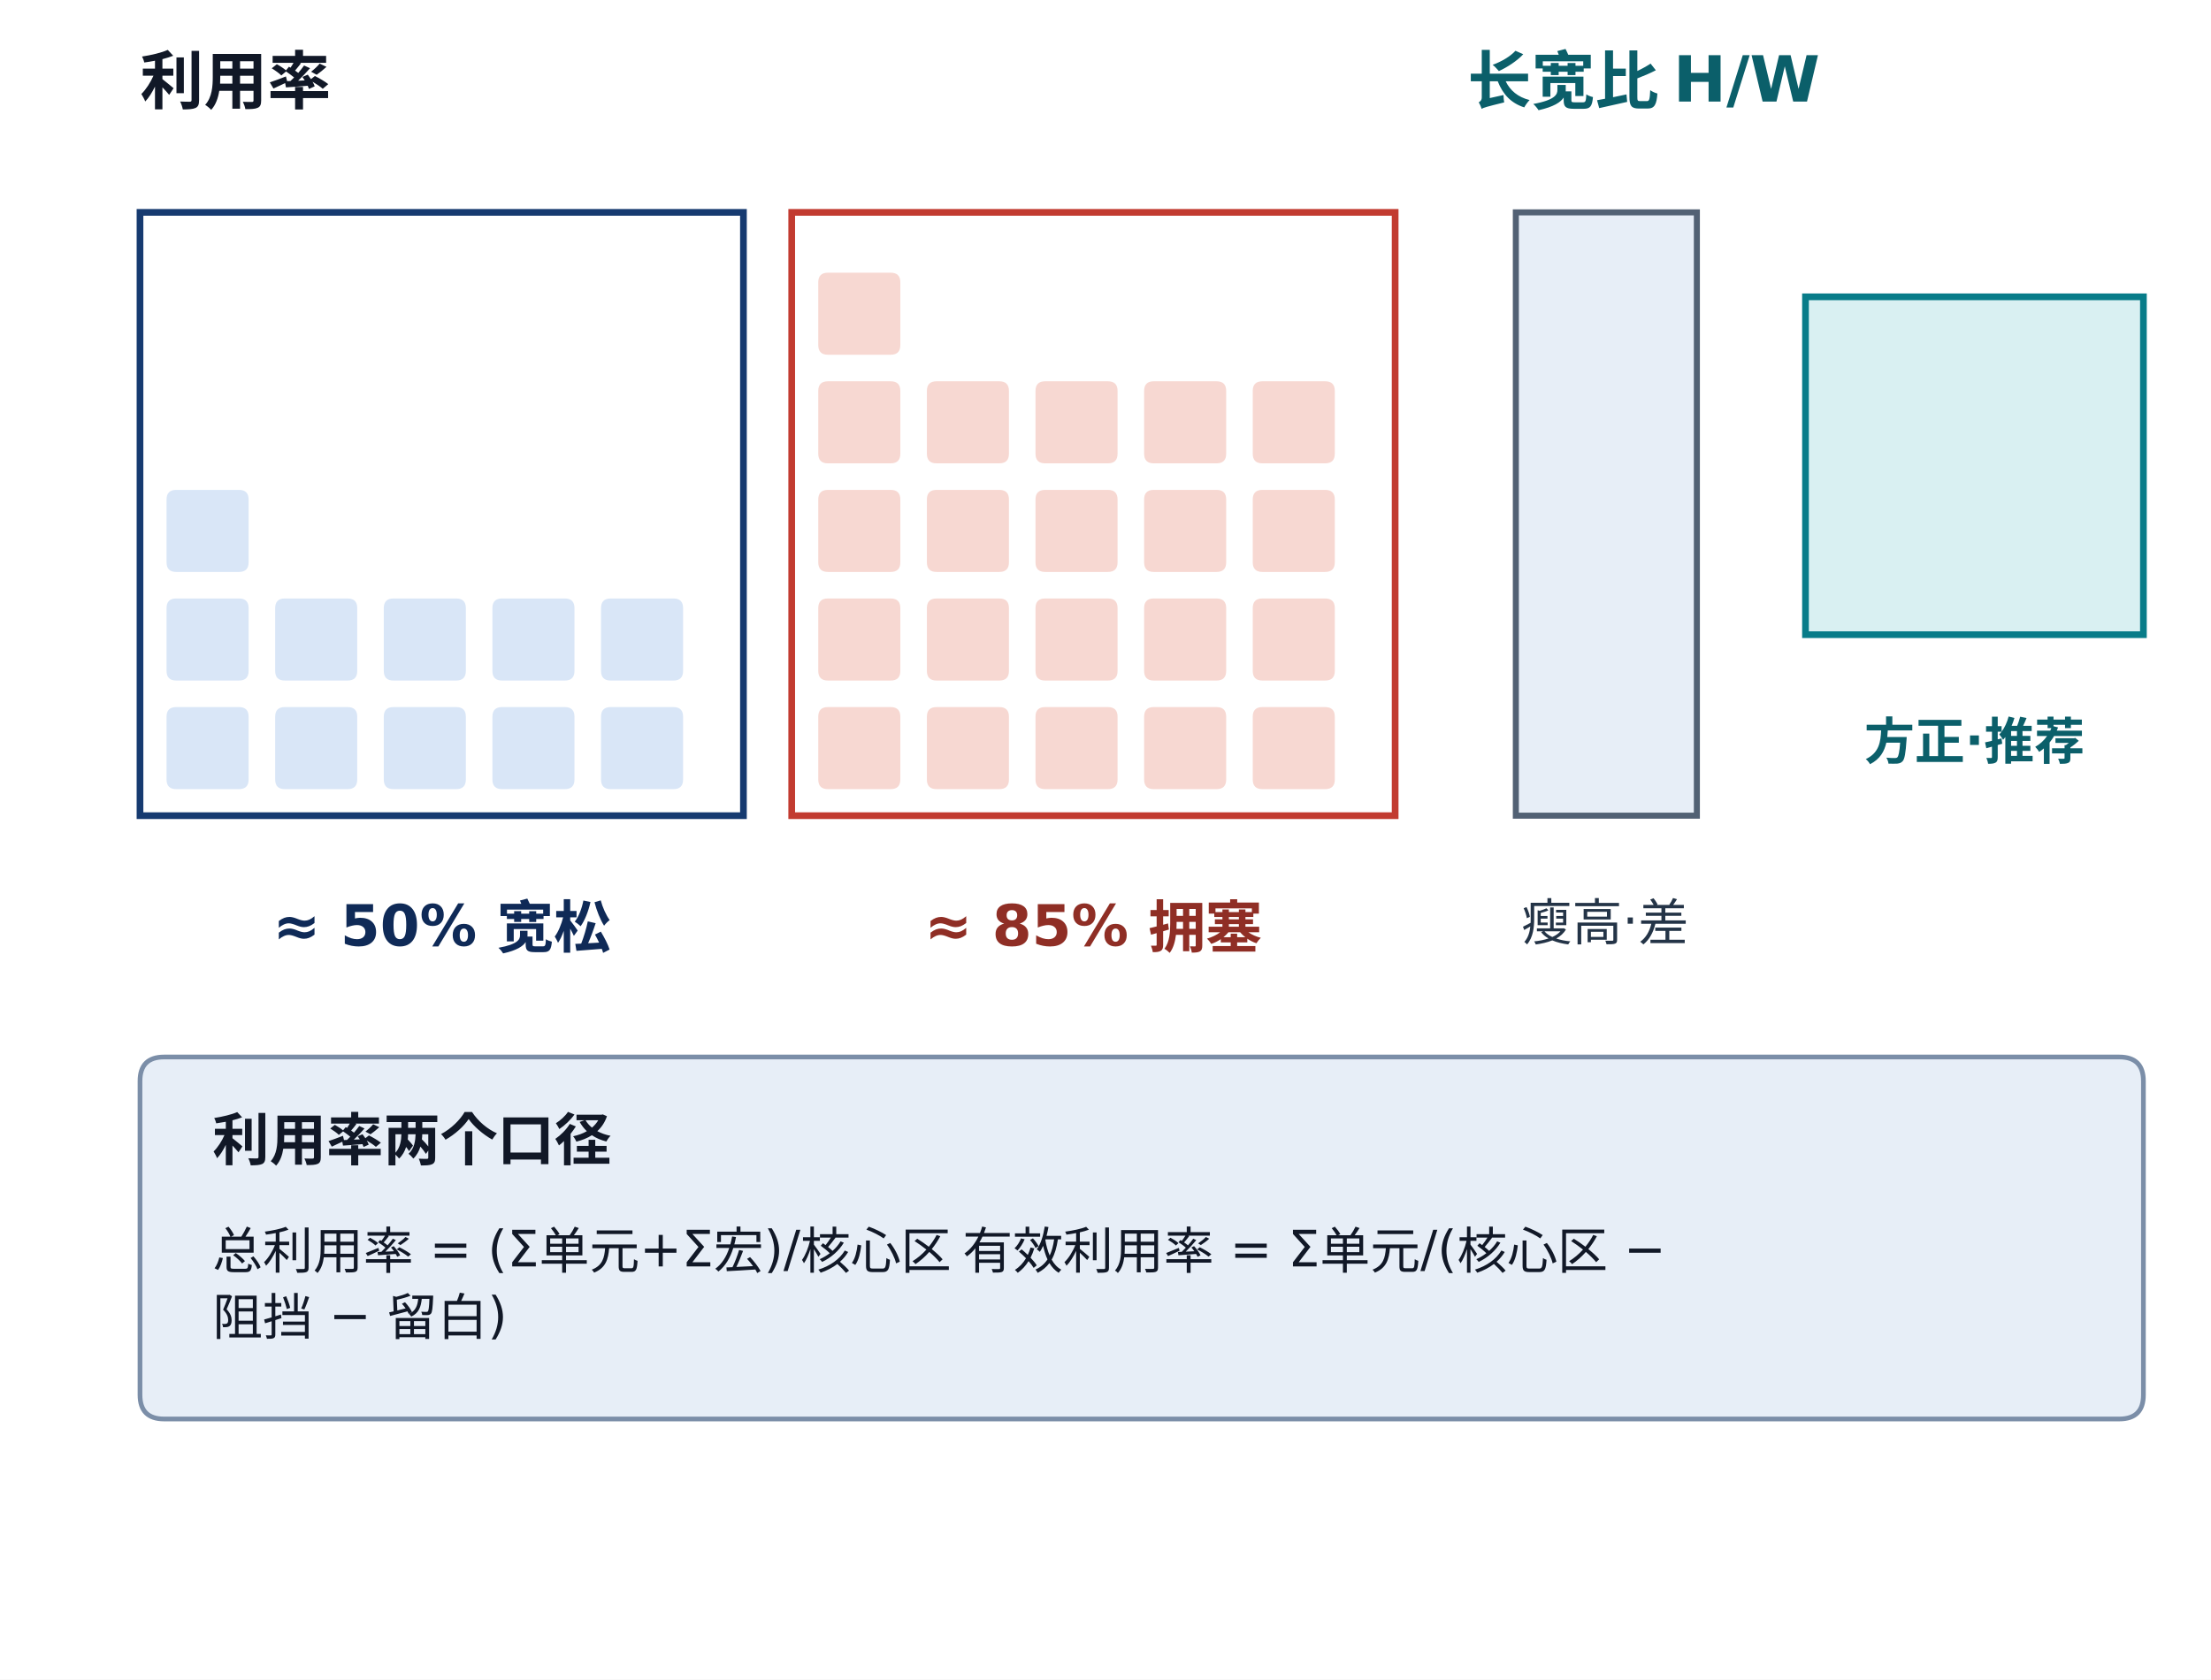
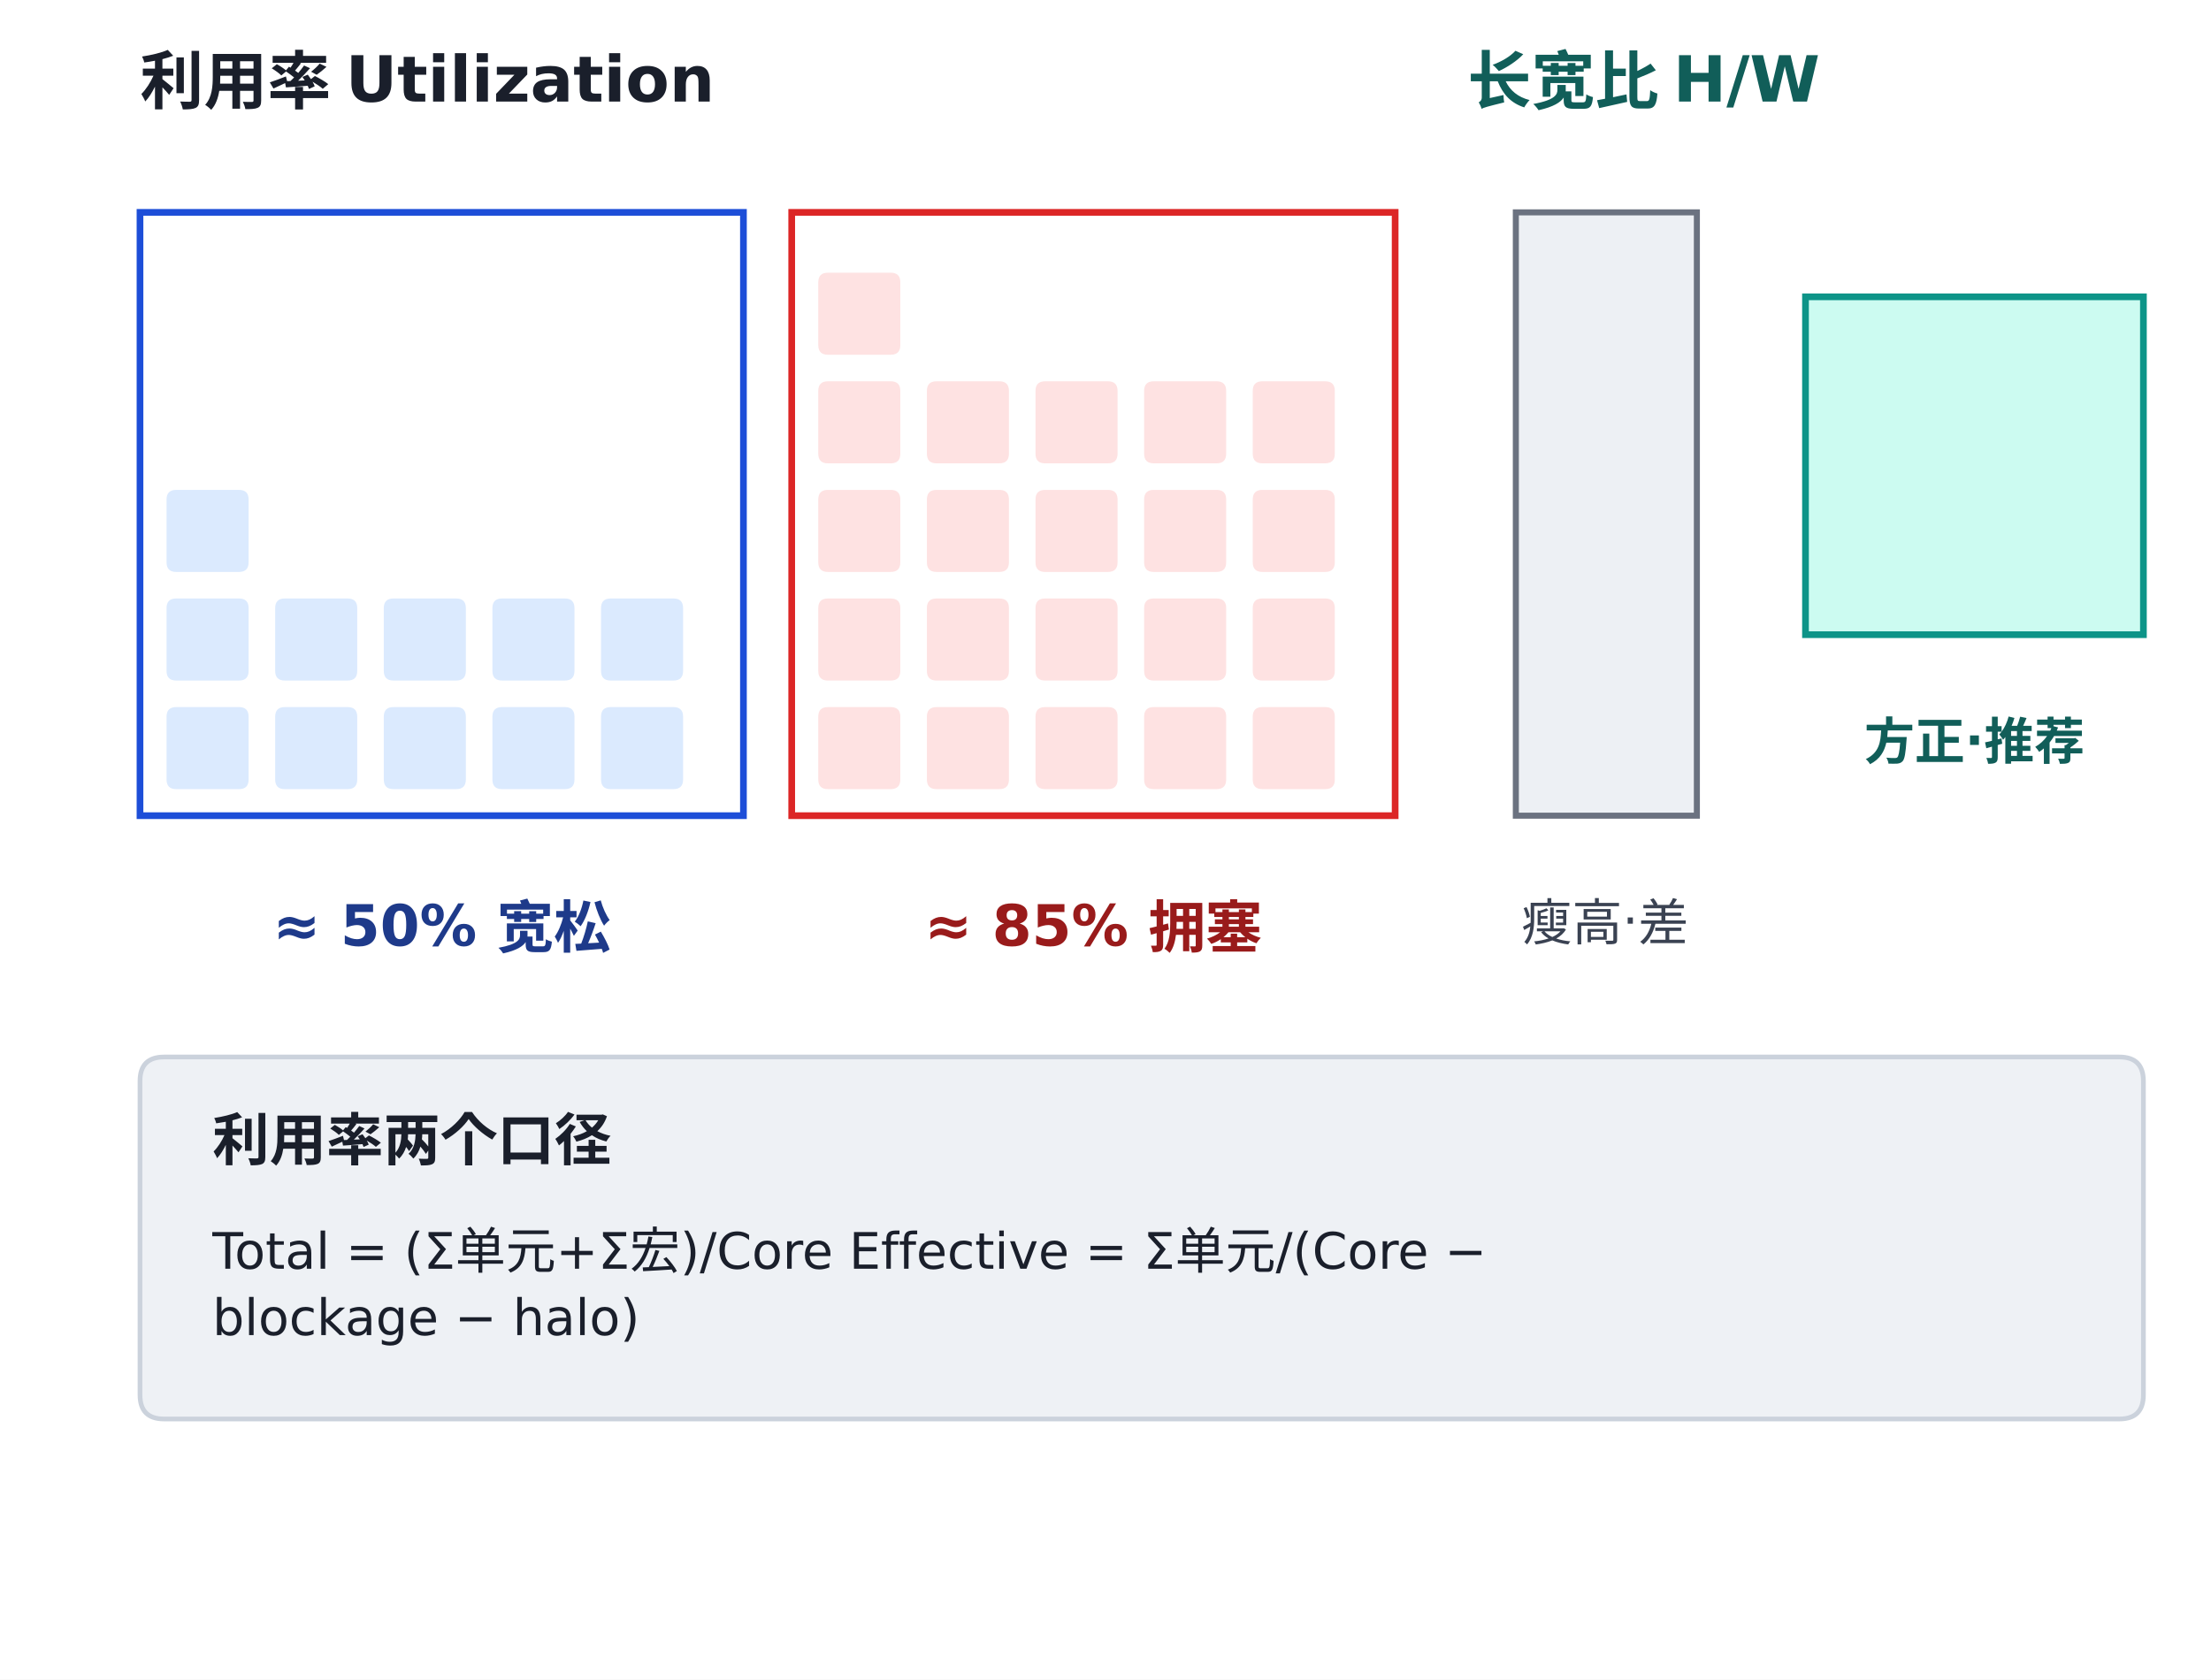
<svg xmlns="http://www.w3.org/2000/svg" width="659.52pt" height="501.12pt" viewBox="0 0 659.52 501.12" version="1.1">
  <defs>
    <style type="text/css">*{stroke-linejoin: round; stroke-linecap: butt}</style>
  </defs>
  <g id="figure_1">
    <g id="patch_1">
      <path d="M 0 501.12  L 659.52 501.12  L 659.52 0  L 0 0  z " style="fill: #ffffff" />
    </g>
    <g id="axes_1">
      <g id="patch_2">
-         <path d="M 5.76 495.36  L 653.76 495.36  L 653.76 5.76  L 5.76 5.76  z " clip-path="url(#p6084d42eb7)" style="fill: #ffffff" />
+         <path d="M 5.76 495.36  L 653.76 495.36  L 653.76 5.76  L 5.76 5.76  z " clip-path="url(#p120faf3681)" style="fill: #ffffff" />
      </g>
      <g id="patch_3">
-         <path d="M 41.76 243.36  L 221.76 243.36  L 221.76 63.36  L 41.76 63.36  z " clip-path="url(#p6084d42eb7)" style="fill: #ffffff; stroke: #163A70; stroke-width: 2; stroke-linejoin: miter" />
+         <path d="M 41.76 243.36  L 221.76 243.36  L 221.76 63.36  L 41.76 63.36  z " clip-path="url(#p120faf3681)" style="fill: #ffffff; stroke: #1d4ed8; stroke-width: 2; stroke-linejoin: miter" />
      </g>
      <g id="patch_4">
-         <path d="M 236.16 243.36  L 416.16 243.36  L 416.16 63.36  L 236.16 63.36  z " clip-path="url(#p6084d42eb7)" style="fill: #ffffff; stroke: #C23B30; stroke-width: 2; stroke-linejoin: miter" />
+         <path d="M 236.16 243.36  L 416.16 243.36  L 416.16 63.36  L 236.16 63.36  z " clip-path="url(#p120faf3681)" style="fill: #ffffff; stroke: #dc2626; stroke-width: 2; stroke-linejoin: miter" />
      </g>
      <g id="patch_5">
-         <path d="M 452.16 243.36  L 506.16 243.36  L 506.16 63.36  L 452.16 63.36  z " clip-path="url(#p6084d42eb7)" style="fill: #E7EEF7; stroke: #526174; stroke-width: 1.8; stroke-linejoin: miter" />
+         <path d="M 452.16 243.36  L 506.16 243.36  L 506.16 63.36  L 452.16 63.36  z " clip-path="url(#p120faf3681)" style="fill: #edf0f4; stroke: #6b7280; stroke-width: 1.8; stroke-linejoin: miter" />
      </g>
      <g id="patch_6">
-         <path d="M 538.56 189.36  L 639.36 189.36  L 639.36 88.56  L 538.56 88.56  z " clip-path="url(#p6084d42eb7)" style="fill: #D9F0F2; stroke: #087C89; stroke-width: 2; stroke-linejoin: miter" />
+         <path d="M 538.56 189.36  L 639.36 189.36  L 639.36 88.56  L 538.56 88.56  z " clip-path="url(#p120faf3681)" style="fill: #ccfbf1; stroke: #0d9488; stroke-width: 2; stroke-linejoin: miter" />
      </g>
      <g id="patch_7">
-         <path d="M 48.96 423.36  L 632.16 423.36  Q 639.36 423.36 639.36 416.16  L 639.36 322.56  Q 639.36 315.36 632.16 315.36  L 48.96 315.36  Q 41.76 315.36 41.76 322.56  L 41.76 416.16  Q 41.76 423.36 48.96 423.36  z " clip-path="url(#p6084d42eb7)" style="fill: #E7EEF7; stroke: #7B8EA8; stroke-width: 1.4; stroke-linejoin: miter" />
+         <path d="M 48.96 423.36  L 632.16 423.36  Q 639.36 423.36 639.36 416.16  L 639.36 322.56  Q 639.36 315.36 632.16 315.36  L 48.96 315.36  Q 41.76 315.36 41.76 322.56  L 41.76 416.16  Q 41.76 423.36 48.96 423.36  z " clip-path="url(#p120faf3681)" style="fill: #eef1f5; stroke: #cbd2dc; stroke-width: 1.4; stroke-linejoin: miter" />
      </g>
      <g id="text_1">
-         <text style="font-weight: 700; font-size: 19px; font-family: 'Microsoft YaHei', 'Microsoft YaHei UI', 'SimHei', 'Segoe UI', 'DejaVu Sans', sans-serif; text-anchor: start; fill: #111827" x="41.76" y="30.96" transform="rotate(-0 41.76 30.96)">利用率</text>
+         <text style="font-weight: 700; font-size: 19px; font-family: 'Microsoft YaHei', 'Microsoft YaHei UI', 'SimHei', 'Segoe UI', 'DejaVu Sans', sans-serif; text-anchor: start; fill: #1a1f2b" x="41.76" y="30.96" transform="rotate(-0 41.76 30.96)">利用率 Utilization</text>
      </g>
      <g id="patch_8">
-         <path d="M 52.56 235.44  L 71.28 235.44  Q 74.16 235.44 74.16 232.56  L 74.16 213.84  Q 74.16 210.96 71.28 210.96  L 52.56 210.96  Q 49.68 210.96 49.68 213.84  L 49.68 232.56  Q 49.68 235.44 52.56 235.44  z " clip-path="url(#p6084d42eb7)" style="fill: #D9E6F7" />
+         <path d="M 52.56 235.44  L 71.28 235.44  Q 74.16 235.44 74.16 232.56  L 74.16 213.84  Q 74.16 210.96 71.28 210.96  L 52.56 210.96  Q 49.68 210.96 49.68 213.84  L 49.68 232.56  Q 49.68 235.44 52.56 235.44  z " clip-path="url(#p120faf3681)" style="fill: #dbeafe" />
      </g>
      <g id="patch_9">
-         <path d="M 84.96 235.44  L 103.68 235.44  Q 106.56 235.44 106.56 232.56  L 106.56 213.84  Q 106.56 210.96 103.68 210.96  L 84.96 210.96  Q 82.08 210.96 82.08 213.84  L 82.08 232.56  Q 82.08 235.44 84.96 235.44  z " clip-path="url(#p6084d42eb7)" style="fill: #D9E6F7" />
+         <path d="M 84.96 235.44  L 103.68 235.44  Q 106.56 235.44 106.56 232.56  L 106.56 213.84  Q 106.56 210.96 103.68 210.96  L 84.96 210.96  Q 82.08 210.96 82.08 213.84  L 82.08 232.56  Q 82.08 235.44 84.96 235.44  z " clip-path="url(#p120faf3681)" style="fill: #dbeafe" />
      </g>
      <g id="patch_10">
-         <path d="M 117.36 235.44  L 136.08 235.44  Q 138.96 235.44 138.96 232.56  L 138.96 213.84  Q 138.96 210.96 136.08 210.96  L 117.36 210.96  Q 114.48 210.96 114.48 213.84  L 114.48 232.56  Q 114.48 235.44 117.36 235.44  z " clip-path="url(#p6084d42eb7)" style="fill: #D9E6F7" />
+         <path d="M 117.36 235.44  L 136.08 235.44  Q 138.96 235.44 138.96 232.56  L 138.96 213.84  Q 138.96 210.96 136.08 210.96  L 117.36 210.96  Q 114.48 210.96 114.48 213.84  L 114.48 232.56  Q 114.48 235.44 117.36 235.44  z " clip-path="url(#p120faf3681)" style="fill: #dbeafe" />
      </g>
      <g id="patch_11">
-         <path d="M 149.76 235.44  L 168.48 235.44  Q 171.36 235.44 171.36 232.56  L 171.36 213.84  Q 171.36 210.96 168.48 210.96  L 149.76 210.96  Q 146.88 210.96 146.88 213.84  L 146.88 232.56  Q 146.88 235.44 149.76 235.44  z " clip-path="url(#p6084d42eb7)" style="fill: #D9E6F7" />
+         <path d="M 149.76 235.44  L 168.48 235.44  Q 171.36 235.44 171.36 232.56  L 171.36 213.84  Q 171.36 210.96 168.48 210.96  L 149.76 210.96  Q 146.88 210.96 146.88 213.84  L 146.88 232.56  Q 146.88 235.44 149.76 235.44  z " clip-path="url(#p120faf3681)" style="fill: #dbeafe" />
      </g>
      <g id="patch_12">
-         <path d="M 182.16 235.44  L 200.88 235.44  Q 203.76 235.44 203.76 232.56  L 203.76 213.84  Q 203.76 210.96 200.88 210.96  L 182.16 210.96  Q 179.28 210.96 179.28 213.84  L 179.28 232.56  Q 179.28 235.44 182.16 235.44  z " clip-path="url(#p6084d42eb7)" style="fill: #D9E6F7" />
+         <path d="M 182.16 235.44  L 200.88 235.44  Q 203.76 235.44 203.76 232.56  L 203.76 213.84  Q 203.76 210.96 200.88 210.96  L 182.16 210.96  Q 179.28 210.96 179.28 213.84  L 179.28 232.56  Q 179.28 235.44 182.16 235.44  z " clip-path="url(#p120faf3681)" style="fill: #dbeafe" />
      </g>
      <g id="patch_13">
-         <path d="M 52.56 203.04  L 71.28 203.04  Q 74.16 203.04 74.16 200.16  L 74.16 181.44  Q 74.16 178.56 71.28 178.56  L 52.56 178.56  Q 49.68 178.56 49.68 181.44  L 49.68 200.16  Q 49.68 203.04 52.56 203.04  z " clip-path="url(#p6084d42eb7)" style="fill: #D9E6F7" />
+         <path d="M 52.56 203.04  L 71.28 203.04  Q 74.16 203.04 74.16 200.16  L 74.16 181.44  Q 74.16 178.56 71.28 178.56  L 52.56 178.56  Q 49.68 178.56 49.68 181.44  L 49.68 200.16  Q 49.68 203.04 52.56 203.04  z " clip-path="url(#p120faf3681)" style="fill: #dbeafe" />
      </g>
      <g id="patch_14">
-         <path d="M 84.96 203.04  L 103.68 203.04  Q 106.56 203.04 106.56 200.16  L 106.56 181.44  Q 106.56 178.56 103.68 178.56  L 84.96 178.56  Q 82.08 178.56 82.08 181.44  L 82.08 200.16  Q 82.08 203.04 84.96 203.04  z " clip-path="url(#p6084d42eb7)" style="fill: #D9E6F7" />
+         <path d="M 84.96 203.04  L 103.68 203.04  Q 106.56 203.04 106.56 200.16  L 106.56 181.44  Q 106.56 178.56 103.68 178.56  L 84.96 178.56  Q 82.08 178.56 82.08 181.44  L 82.08 200.16  Q 82.08 203.04 84.96 203.04  z " clip-path="url(#p120faf3681)" style="fill: #dbeafe" />
      </g>
      <g id="patch_15">
-         <path d="M 117.36 203.04  L 136.08 203.04  Q 138.96 203.04 138.96 200.16  L 138.96 181.44  Q 138.96 178.56 136.08 178.56  L 117.36 178.56  Q 114.48 178.56 114.48 181.44  L 114.48 200.16  Q 114.48 203.04 117.36 203.04  z " clip-path="url(#p6084d42eb7)" style="fill: #D9E6F7" />
+         <path d="M 117.36 203.04  L 136.08 203.04  Q 138.96 203.04 138.96 200.16  L 138.96 181.44  Q 138.96 178.56 136.08 178.56  L 117.36 178.56  Q 114.48 178.56 114.48 181.44  L 114.48 200.16  Q 114.48 203.04 117.36 203.04  z " clip-path="url(#p120faf3681)" style="fill: #dbeafe" />
      </g>
      <g id="patch_16">
-         <path d="M 149.76 203.04  L 168.48 203.04  Q 171.36 203.04 171.36 200.16  L 171.36 181.44  Q 171.36 178.56 168.48 178.56  L 149.76 178.56  Q 146.88 178.56 146.88 181.44  L 146.88 200.16  Q 146.88 203.04 149.76 203.04  z " clip-path="url(#p6084d42eb7)" style="fill: #D9E6F7" />
+         <path d="M 149.76 203.04  L 168.48 203.04  Q 171.36 203.04 171.36 200.16  L 171.36 181.44  Q 171.36 178.56 168.48 178.56  L 149.76 178.56  Q 146.88 178.56 146.88 181.44  L 146.88 200.16  Q 146.88 203.04 149.76 203.04  z " clip-path="url(#p120faf3681)" style="fill: #dbeafe" />
      </g>
      <g id="patch_17">
-         <path d="M 182.16 203.04  L 200.88 203.04  Q 203.76 203.04 203.76 200.16  L 203.76 181.44  Q 203.76 178.56 200.88 178.56  L 182.16 178.56  Q 179.28 178.56 179.28 181.44  L 179.28 200.16  Q 179.28 203.04 182.16 203.04  z " clip-path="url(#p6084d42eb7)" style="fill: #D9E6F7" />
+         <path d="M 182.16 203.04  L 200.88 203.04  Q 203.76 203.04 203.76 200.16  L 203.76 181.44  Q 203.76 178.56 200.88 178.56  L 182.16 178.56  Q 179.28 178.56 179.28 181.44  L 179.28 200.16  Q 179.28 203.04 182.16 203.04  z " clip-path="url(#p120faf3681)" style="fill: #dbeafe" />
      </g>
      <g id="patch_18">
-         <path d="M 52.56 170.64  L 71.28 170.64  Q 74.16 170.64 74.16 167.76  L 74.16 149.04  Q 74.16 146.16 71.28 146.16  L 52.56 146.16  Q 49.68 146.16 49.68 149.04  L 49.68 167.76  Q 49.68 170.64 52.56 170.64  z " clip-path="url(#p6084d42eb7)" style="fill: #D9E6F7" />
+         <path d="M 52.56 170.64  L 71.28 170.64  Q 74.16 170.64 74.16 167.76  L 74.16 149.04  Q 74.16 146.16 71.28 146.16  L 52.56 146.16  Q 49.68 146.16 49.68 149.04  L 49.68 167.76  Q 49.68 170.64 52.56 170.64  z " clip-path="url(#p120faf3681)" style="fill: #dbeafe" />
      </g>
      <g id="text_2">
-         <text style="font-weight: 700; font-size: 17px; font-family: 'Microsoft YaHei', 'Microsoft YaHei UI', 'SimHei', 'Segoe UI', 'DejaVu Sans', sans-serif; text-anchor: middle; fill: #0F2A57" x="131.76" y="282.149" transform="rotate(-0 131.76 282.1494)">≈ 50% 宽松</text>
+         <text style="font-weight: 700; font-size: 17px; font-family: 'Microsoft YaHei', 'Microsoft YaHei UI', 'SimHei', 'Segoe UI', 'DejaVu Sans', sans-serif; text-anchor: middle; fill: #1e3a8a" x="131.76" y="282.149" transform="rotate(-0 131.76 282.1494)">≈ 50% 宽松</text>
      </g>
      <g id="patch_19">
-         <path d="M 246.96 235.44  L 265.68 235.44  Q 268.56 235.44 268.56 232.56  L 268.56 213.84  Q 268.56 210.96 265.68 210.96  L 246.96 210.96  Q 244.08 210.96 244.08 213.84  L 244.08 232.56  Q 244.08 235.44 246.96 235.44  z " clip-path="url(#p6084d42eb7)" style="fill: #F7D8D2" />
+         <path d="M 246.96 235.44  L 265.68 235.44  Q 268.56 235.44 268.56 232.56  L 268.56 213.84  Q 268.56 210.96 265.68 210.96  L 246.96 210.96  Q 244.08 210.96 244.08 213.84  L 244.08 232.56  Q 244.08 235.44 246.96 235.44  z " clip-path="url(#p120faf3681)" style="fill: #fee2e2" />
      </g>
      <g id="patch_20">
-         <path d="M 279.36 235.44  L 298.08 235.44  Q 300.96 235.44 300.96 232.56  L 300.96 213.84  Q 300.96 210.96 298.08 210.96  L 279.36 210.96  Q 276.48 210.96 276.48 213.84  L 276.48 232.56  Q 276.48 235.44 279.36 235.44  z " clip-path="url(#p6084d42eb7)" style="fill: #F7D8D2" />
+         <path d="M 279.36 235.44  L 298.08 235.44  Q 300.96 235.44 300.96 232.56  L 300.96 213.84  Q 300.96 210.96 298.08 210.96  L 279.36 210.96  Q 276.48 210.96 276.48 213.84  L 276.48 232.56  Q 276.48 235.44 279.36 235.44  z " clip-path="url(#p120faf3681)" style="fill: #fee2e2" />
      </g>
      <g id="patch_21">
-         <path d="M 311.76 235.44  L 330.48 235.44  Q 333.36 235.44 333.36 232.56  L 333.36 213.84  Q 333.36 210.96 330.48 210.96  L 311.76 210.96  Q 308.88 210.96 308.88 213.84  L 308.88 232.56  Q 308.88 235.44 311.76 235.44  z " clip-path="url(#p6084d42eb7)" style="fill: #F7D8D2" />
+         <path d="M 311.76 235.44  L 330.48 235.44  Q 333.36 235.44 333.36 232.56  L 333.36 213.84  Q 333.36 210.96 330.48 210.96  L 311.76 210.96  Q 308.88 210.96 308.88 213.84  L 308.88 232.56  Q 308.88 235.44 311.76 235.44  z " clip-path="url(#p120faf3681)" style="fill: #fee2e2" />
      </g>
      <g id="patch_22">
-         <path d="M 344.16 235.44  L 362.88 235.44  Q 365.76 235.44 365.76 232.56  L 365.76 213.84  Q 365.76 210.96 362.88 210.96  L 344.16 210.96  Q 341.28 210.96 341.28 213.84  L 341.28 232.56  Q 341.28 235.44 344.16 235.44  z " clip-path="url(#p6084d42eb7)" style="fill: #F7D8D2" />
+         <path d="M 344.16 235.44  L 362.88 235.44  Q 365.76 235.44 365.76 232.56  L 365.76 213.84  Q 365.76 210.96 362.88 210.96  L 344.16 210.96  Q 341.28 210.96 341.28 213.84  L 341.28 232.56  Q 341.28 235.44 344.16 235.44  z " clip-path="url(#p120faf3681)" style="fill: #fee2e2" />
      </g>
      <g id="patch_23">
-         <path d="M 376.56 235.44  L 395.28 235.44  Q 398.16 235.44 398.16 232.56  L 398.16 213.84  Q 398.16 210.96 395.28 210.96  L 376.56 210.96  Q 373.68 210.96 373.68 213.84  L 373.68 232.56  Q 373.68 235.44 376.56 235.44  z " clip-path="url(#p6084d42eb7)" style="fill: #F7D8D2" />
+         <path d="M 376.56 235.44  L 395.28 235.44  Q 398.16 235.44 398.16 232.56  L 398.16 213.84  Q 398.16 210.96 395.28 210.96  L 376.56 210.96  Q 373.68 210.96 373.68 213.84  L 373.68 232.56  Q 373.68 235.44 376.56 235.44  z " clip-path="url(#p120faf3681)" style="fill: #fee2e2" />
      </g>
      <g id="patch_24">
-         <path d="M 246.96 203.04  L 265.68 203.04  Q 268.56 203.04 268.56 200.16  L 268.56 181.44  Q 268.56 178.56 265.68 178.56  L 246.96 178.56  Q 244.08 178.56 244.08 181.44  L 244.08 200.16  Q 244.08 203.04 246.96 203.04  z " clip-path="url(#p6084d42eb7)" style="fill: #F7D8D2" />
+         <path d="M 246.96 203.04  L 265.68 203.04  Q 268.56 203.04 268.56 200.16  L 268.56 181.44  Q 268.56 178.56 265.68 178.56  L 246.96 178.56  Q 244.08 178.56 244.08 181.44  L 244.08 200.16  Q 244.08 203.04 246.96 203.04  z " clip-path="url(#p120faf3681)" style="fill: #fee2e2" />
      </g>
      <g id="patch_25">
-         <path d="M 279.36 203.04  L 298.08 203.04  Q 300.96 203.04 300.96 200.16  L 300.96 181.44  Q 300.96 178.56 298.08 178.56  L 279.36 178.56  Q 276.48 178.56 276.48 181.44  L 276.48 200.16  Q 276.48 203.04 279.36 203.04  z " clip-path="url(#p6084d42eb7)" style="fill: #F7D8D2" />
+         <path d="M 279.36 203.04  L 298.08 203.04  Q 300.96 203.04 300.96 200.16  L 300.96 181.44  Q 300.96 178.56 298.08 178.56  L 279.36 178.56  Q 276.48 178.56 276.48 181.44  L 276.48 200.16  Q 276.48 203.04 279.36 203.04  z " clip-path="url(#p120faf3681)" style="fill: #fee2e2" />
      </g>
      <g id="patch_26">
-         <path d="M 311.76 203.04  L 330.48 203.04  Q 333.36 203.04 333.36 200.16  L 333.36 181.44  Q 333.36 178.56 330.48 178.56  L 311.76 178.56  Q 308.88 178.56 308.88 181.44  L 308.88 200.16  Q 308.88 203.04 311.76 203.04  z " clip-path="url(#p6084d42eb7)" style="fill: #F7D8D2" />
+         <path d="M 311.76 203.04  L 330.48 203.04  Q 333.36 203.04 333.36 200.16  L 333.36 181.44  Q 333.36 178.56 330.48 178.56  L 311.76 178.56  Q 308.88 178.56 308.88 181.44  L 308.88 200.16  Q 308.88 203.04 311.76 203.04  z " clip-path="url(#p120faf3681)" style="fill: #fee2e2" />
      </g>
      <g id="patch_27">
-         <path d="M 344.16 203.04  L 362.88 203.04  Q 365.76 203.04 365.76 200.16  L 365.76 181.44  Q 365.76 178.56 362.88 178.56  L 344.16 178.56  Q 341.28 178.56 341.28 181.44  L 341.28 200.16  Q 341.28 203.04 344.16 203.04  z " clip-path="url(#p6084d42eb7)" style="fill: #F7D8D2" />
+         <path d="M 344.16 203.04  L 362.88 203.04  Q 365.76 203.04 365.76 200.16  L 365.76 181.44  Q 365.76 178.56 362.88 178.56  L 344.16 178.56  Q 341.28 178.56 341.28 181.44  L 341.28 200.16  Q 341.28 203.04 344.16 203.04  z " clip-path="url(#p120faf3681)" style="fill: #fee2e2" />
      </g>
      <g id="patch_28">
-         <path d="M 376.56 203.04  L 395.28 203.04  Q 398.16 203.04 398.16 200.16  L 398.16 181.44  Q 398.16 178.56 395.28 178.56  L 376.56 178.56  Q 373.68 178.56 373.68 181.44  L 373.68 200.16  Q 373.68 203.04 376.56 203.04  z " clip-path="url(#p6084d42eb7)" style="fill: #F7D8D2" />
+         <path d="M 376.56 203.04  L 395.28 203.04  Q 398.16 203.04 398.16 200.16  L 398.16 181.44  Q 398.16 178.56 395.28 178.56  L 376.56 178.56  Q 373.68 178.56 373.68 181.44  L 373.68 200.16  Q 373.68 203.04 376.56 203.04  z " clip-path="url(#p120faf3681)" style="fill: #fee2e2" />
      </g>
      <g id="patch_29">
-         <path d="M 246.96 170.64  L 265.68 170.64  Q 268.56 170.64 268.56 167.76  L 268.56 149.04  Q 268.56 146.16 265.68 146.16  L 246.96 146.16  Q 244.08 146.16 244.08 149.04  L 244.08 167.76  Q 244.08 170.64 246.96 170.64  z " clip-path="url(#p6084d42eb7)" style="fill: #F7D8D2" />
+         <path d="M 246.96 170.64  L 265.68 170.64  Q 268.56 170.64 268.56 167.76  L 268.56 149.04  Q 268.56 146.16 265.68 146.16  L 246.96 146.16  Q 244.08 146.16 244.08 149.04  L 244.08 167.76  Q 244.08 170.64 246.96 170.64  z " clip-path="url(#p120faf3681)" style="fill: #fee2e2" />
      </g>
      <g id="patch_30">
-         <path d="M 279.36 170.64  L 298.08 170.64  Q 300.96 170.64 300.96 167.76  L 300.96 149.04  Q 300.96 146.16 298.08 146.16  L 279.36 146.16  Q 276.48 146.16 276.48 149.04  L 276.48 167.76  Q 276.48 170.64 279.36 170.64  z " clip-path="url(#p6084d42eb7)" style="fill: #F7D8D2" />
+         <path d="M 279.36 170.64  L 298.08 170.64  Q 300.96 170.64 300.96 167.76  L 300.96 149.04  Q 300.96 146.16 298.08 146.16  L 279.36 146.16  Q 276.48 146.16 276.48 149.04  L 276.48 167.76  Q 276.48 170.64 279.36 170.64  z " clip-path="url(#p120faf3681)" style="fill: #fee2e2" />
      </g>
      <g id="patch_31">
-         <path d="M 311.76 170.64  L 330.48 170.64  Q 333.36 170.64 333.36 167.76  L 333.36 149.04  Q 333.36 146.16 330.48 146.16  L 311.76 146.16  Q 308.88 146.16 308.88 149.04  L 308.88 167.76  Q 308.88 170.64 311.76 170.64  z " clip-path="url(#p6084d42eb7)" style="fill: #F7D8D2" />
+         <path d="M 311.76 170.64  L 330.48 170.64  Q 333.36 170.64 333.36 167.76  L 333.36 149.04  Q 333.36 146.16 330.48 146.16  L 311.76 146.16  Q 308.88 146.16 308.88 149.04  L 308.88 167.76  Q 308.88 170.64 311.76 170.64  z " clip-path="url(#p120faf3681)" style="fill: #fee2e2" />
      </g>
      <g id="patch_32">
-         <path d="M 344.16 170.64  L 362.88 170.64  Q 365.76 170.64 365.76 167.76  L 365.76 149.04  Q 365.76 146.16 362.88 146.16  L 344.16 146.16  Q 341.28 146.16 341.28 149.04  L 341.28 167.76  Q 341.28 170.64 344.16 170.64  z " clip-path="url(#p6084d42eb7)" style="fill: #F7D8D2" />
+         <path d="M 344.16 170.64  L 362.88 170.64  Q 365.76 170.64 365.76 167.76  L 365.76 149.04  Q 365.76 146.16 362.88 146.16  L 344.16 146.16  Q 341.28 146.16 341.28 149.04  L 341.28 167.76  Q 341.28 170.64 344.16 170.64  z " clip-path="url(#p120faf3681)" style="fill: #fee2e2" />
      </g>
      <g id="patch_33">
-         <path d="M 376.56 170.64  L 395.28 170.64  Q 398.16 170.64 398.16 167.76  L 398.16 149.04  Q 398.16 146.16 395.28 146.16  L 376.56 146.16  Q 373.68 146.16 373.68 149.04  L 373.68 167.76  Q 373.68 170.64 376.56 170.64  z " clip-path="url(#p6084d42eb7)" style="fill: #F7D8D2" />
+         <path d="M 376.56 170.64  L 395.28 170.64  Q 398.16 170.64 398.16 167.76  L 398.16 149.04  Q 398.16 146.16 395.28 146.16  L 376.56 146.16  Q 373.68 146.16 373.68 149.04  L 373.68 167.76  Q 373.68 170.64 376.56 170.64  z " clip-path="url(#p120faf3681)" style="fill: #fee2e2" />
      </g>
      <g id="patch_34">
-         <path d="M 246.96 138.24  L 265.68 138.24  Q 268.56 138.24 268.56 135.36  L 268.56 116.64  Q 268.56 113.76 265.68 113.76  L 246.96 113.76  Q 244.08 113.76 244.08 116.64  L 244.08 135.36  Q 244.08 138.24 246.96 138.24  z " clip-path="url(#p6084d42eb7)" style="fill: #F7D8D2" />
+         <path d="M 246.96 138.24  L 265.68 138.24  Q 268.56 138.24 268.56 135.36  L 268.56 116.64  Q 268.56 113.76 265.68 113.76  L 246.96 113.76  Q 244.08 113.76 244.08 116.64  L 244.08 135.36  Q 244.08 138.24 246.96 138.24  z " clip-path="url(#p120faf3681)" style="fill: #fee2e2" />
      </g>
      <g id="patch_35">
-         <path d="M 279.36 138.24  L 298.08 138.24  Q 300.96 138.24 300.96 135.36  L 300.96 116.64  Q 300.96 113.76 298.08 113.76  L 279.36 113.76  Q 276.48 113.76 276.48 116.64  L 276.48 135.36  Q 276.48 138.24 279.36 138.24  z " clip-path="url(#p6084d42eb7)" style="fill: #F7D8D2" />
+         <path d="M 279.36 138.24  L 298.08 138.24  Q 300.96 138.24 300.96 135.36  L 300.96 116.64  Q 300.96 113.76 298.08 113.76  L 279.36 113.76  Q 276.48 113.76 276.48 116.64  L 276.48 135.36  Q 276.48 138.24 279.36 138.24  z " clip-path="url(#p120faf3681)" style="fill: #fee2e2" />
      </g>
      <g id="patch_36">
-         <path d="M 311.76 138.24  L 330.48 138.24  Q 333.36 138.24 333.36 135.36  L 333.36 116.64  Q 333.36 113.76 330.48 113.76  L 311.76 113.76  Q 308.88 113.76 308.88 116.64  L 308.88 135.36  Q 308.88 138.24 311.76 138.24  z " clip-path="url(#p6084d42eb7)" style="fill: #F7D8D2" />
+         <path d="M 311.76 138.24  L 330.48 138.24  Q 333.36 138.24 333.36 135.36  L 333.36 116.64  Q 333.36 113.76 330.48 113.76  L 311.76 113.76  Q 308.88 113.76 308.88 116.64  L 308.88 135.36  Q 308.88 138.24 311.76 138.24  z " clip-path="url(#p120faf3681)" style="fill: #fee2e2" />
      </g>
      <g id="patch_37">
-         <path d="M 344.16 138.24  L 362.88 138.24  Q 365.76 138.24 365.76 135.36  L 365.76 116.64  Q 365.76 113.76 362.88 113.76  L 344.16 113.76  Q 341.28 113.76 341.28 116.64  L 341.28 135.36  Q 341.28 138.24 344.16 138.24  z " clip-path="url(#p6084d42eb7)" style="fill: #F7D8D2" />
+         <path d="M 344.16 138.24  L 362.88 138.24  Q 365.76 138.24 365.76 135.36  L 365.76 116.64  Q 365.76 113.76 362.88 113.76  L 344.16 113.76  Q 341.28 113.76 341.28 116.64  L 341.28 135.36  Q 341.28 138.24 344.16 138.24  z " clip-path="url(#p120faf3681)" style="fill: #fee2e2" />
      </g>
      <g id="patch_38">
-         <path d="M 376.56 138.24  L 395.28 138.24  Q 398.16 138.24 398.16 135.36  L 398.16 116.64  Q 398.16 113.76 395.28 113.76  L 376.56 113.76  Q 373.68 113.76 373.68 116.64  L 373.68 135.36  Q 373.68 138.24 376.56 138.24  z " clip-path="url(#p6084d42eb7)" style="fill: #F7D8D2" />
+         <path d="M 376.56 138.24  L 395.28 138.24  Q 398.16 138.24 398.16 135.36  L 398.16 116.64  Q 398.16 113.76 395.28 113.76  L 376.56 113.76  Q 373.68 113.76 373.68 116.64  L 373.68 135.36  Q 373.68 138.24 376.56 138.24  z " clip-path="url(#p120faf3681)" style="fill: #fee2e2" />
      </g>
      <g id="patch_39">
-         <path d="M 246.96 105.84  L 265.68 105.84  Q 268.56 105.84 268.56 102.96  L 268.56 84.24  Q 268.56 81.36 265.68 81.36  L 246.96 81.36  Q 244.08 81.36 244.08 84.24  L 244.08 102.96  Q 244.08 105.84 246.96 105.84  z " clip-path="url(#p6084d42eb7)" style="fill: #F7D8D2" />
+         <path d="M 246.96 105.84  L 265.68 105.84  Q 268.56 105.84 268.56 102.96  L 268.56 84.24  Q 268.56 81.36 265.68 81.36  L 246.96 81.36  Q 244.08 81.36 244.08 84.24  L 244.08 102.96  Q 244.08 105.84 246.96 105.84  z " clip-path="url(#p120faf3681)" style="fill: #fee2e2" />
      </g>
      <g id="text_3">
-         <text style="font-weight: 700; font-size: 17px; font-family: 'Microsoft YaHei', 'Microsoft YaHei UI', 'SimHei', 'Segoe UI', 'DejaVu Sans', sans-serif; text-anchor: middle; fill: #8F2E25" x="326.16" y="282.149" transform="rotate(-0 326.16 282.1494)">≈ 85% 拥塞</text>
+         <text style="font-weight: 700; font-size: 17px; font-family: 'Microsoft YaHei', 'Microsoft YaHei UI', 'SimHei', 'Segoe UI', 'DejaVu Sans', sans-serif; text-anchor: middle; fill: #991b1b" x="326.16" y="282.149" transform="rotate(-0 326.16 282.1494)">≈ 85% 拥塞</text>
      </g>
      <g id="text_4">
-         <text style="font-weight: 700; font-size: 19px; font-family: 'Microsoft YaHei', 'Microsoft YaHei UI', 'SimHei', 'Segoe UI', 'DejaVu Sans', sans-serif; text-anchor: start; fill: #0B5F6A" x="437.76" y="30.96" transform="rotate(-0 437.76 30.96)">长宽比 H/W</text>
+         <text style="font-weight: 700; font-size: 19px; font-family: 'Microsoft YaHei', 'Microsoft YaHei UI', 'SimHei', 'Segoe UI', 'DejaVu Sans', sans-serif; text-anchor: start; fill: #115e59" x="437.76" y="30.96" transform="rotate(-0 437.76 30.96)">长宽比 H/W</text>
      </g>
      <g id="text_5">
-         <text style="font-size: 15px; font-family: 'Microsoft YaHei', 'Microsoft YaHei UI', 'SimHei', 'Segoe UI', 'DejaVu Sans', sans-serif; text-anchor: middle; fill: #243447" x="478.8" y="280.551" transform="rotate(-0 478.8 280.5506)">瘦高·差</text>
+         <text style="font-size: 15px; font-family: 'Microsoft YaHei', 'Microsoft YaHei UI', 'SimHei', 'Segoe UI', 'DejaVu Sans', sans-serif; text-anchor: middle; fill: #3a4252" x="478.8" y="280.551" transform="rotate(-0 478.8 280.5506)">瘦高·差</text>
      </g>
      <g id="text_6">
-         <text style="font-weight: 700; font-size: 15px; font-family: 'Microsoft YaHei', 'Microsoft YaHei UI', 'SimHei', 'Segoe UI', 'DejaVu Sans', sans-serif; text-anchor: middle; fill: #0B5F6A" x="588.96" y="226.551" transform="rotate(-0 588.96 226.5506)">方正·推荐</text>
+         <text style="font-weight: 700; font-size: 15px; font-family: 'Microsoft YaHei', 'Microsoft YaHei UI', 'SimHei', 'Segoe UI', 'DejaVu Sans', sans-serif; text-anchor: middle; fill: #115e59" x="588.96" y="226.551" transform="rotate(-0 588.96 226.5506)">方正·推荐</text>
      </g>
      <g id="text_7">
-         <text style="font-weight: 700; font-size: 17px; font-family: 'Microsoft YaHei', 'Microsoft YaHei UI', 'SimHei', 'Segoe UI', 'DejaVu Sans', sans-serif; text-anchor: start; fill: #111827" x="63.36" y="346.169" transform="rotate(-0 63.36 346.1694)">利用率两个口径</text>
+         <text style="font-weight: 700; font-size: 17px; font-family: 'Microsoft YaHei', 'Microsoft YaHei UI', 'SimHei', 'Segoe UI', 'DejaVu Sans', sans-serif; text-anchor: start; fill: #1a1f2b" x="63.36" y="346.169" transform="rotate(-0 63.36 346.1694)">利用率两个口径</text>
      </g>
      <g id="text_8">
-         <text style="font-size: 15px; font-family: 'Microsoft YaHei', 'Microsoft YaHei UI', 'SimHei', 'Segoe UI', 'DejaVu Sans', sans-serif; text-anchor: start; fill: #111827" x="63.36" y="378.531" transform="rotate(-0 63.36 378.5306)">总利用率 = (Σ单元+Σ宏)/核心区      有效利用率 = Σ单元/(核心区 −</text>
+         <text style="font-size: 15px; font-family: 'Microsoft YaHei', 'Microsoft YaHei UI', 'SimHei', 'Segoe UI', 'DejaVu Sans', sans-serif; text-anchor: start; fill: #1a1f2b" x="63.36" y="378.531" transform="rotate(-0 63.36 378.5306)">Total = (Σ单元+Σ宏)/Core      Effective = Σ单元/(Core −</text>
      </g>
      <g id="text_9">
-         <text style="font-size: 15px; font-family: 'Microsoft YaHei', 'Microsoft YaHei UI', 'SimHei', 'Segoe UI', 'DejaVu Sans', sans-serif; text-anchor: start; fill: #111827" x="63.36" y="398.331" transform="rotate(-0 63.36 398.3306)">阻挡 − 留白)</text>
+         <text style="font-size: 15px; font-family: 'Microsoft YaHei', 'Microsoft YaHei UI', 'SimHei', 'Segoe UI', 'DejaVu Sans', sans-serif; text-anchor: start; fill: #1a1f2b" x="63.36" y="398.331" transform="rotate(-0 63.36 398.3306)">blockage − halo)</text>
      </g>
    </g>
  </g>
  <defs>
-     <clipPath id="p6084d42eb7">
+     <clipPath id="p120faf3681">
      <rect x="5.76" y="5.76" width="648" height="489.6" />
    </clipPath>
  </defs>
</svg>
